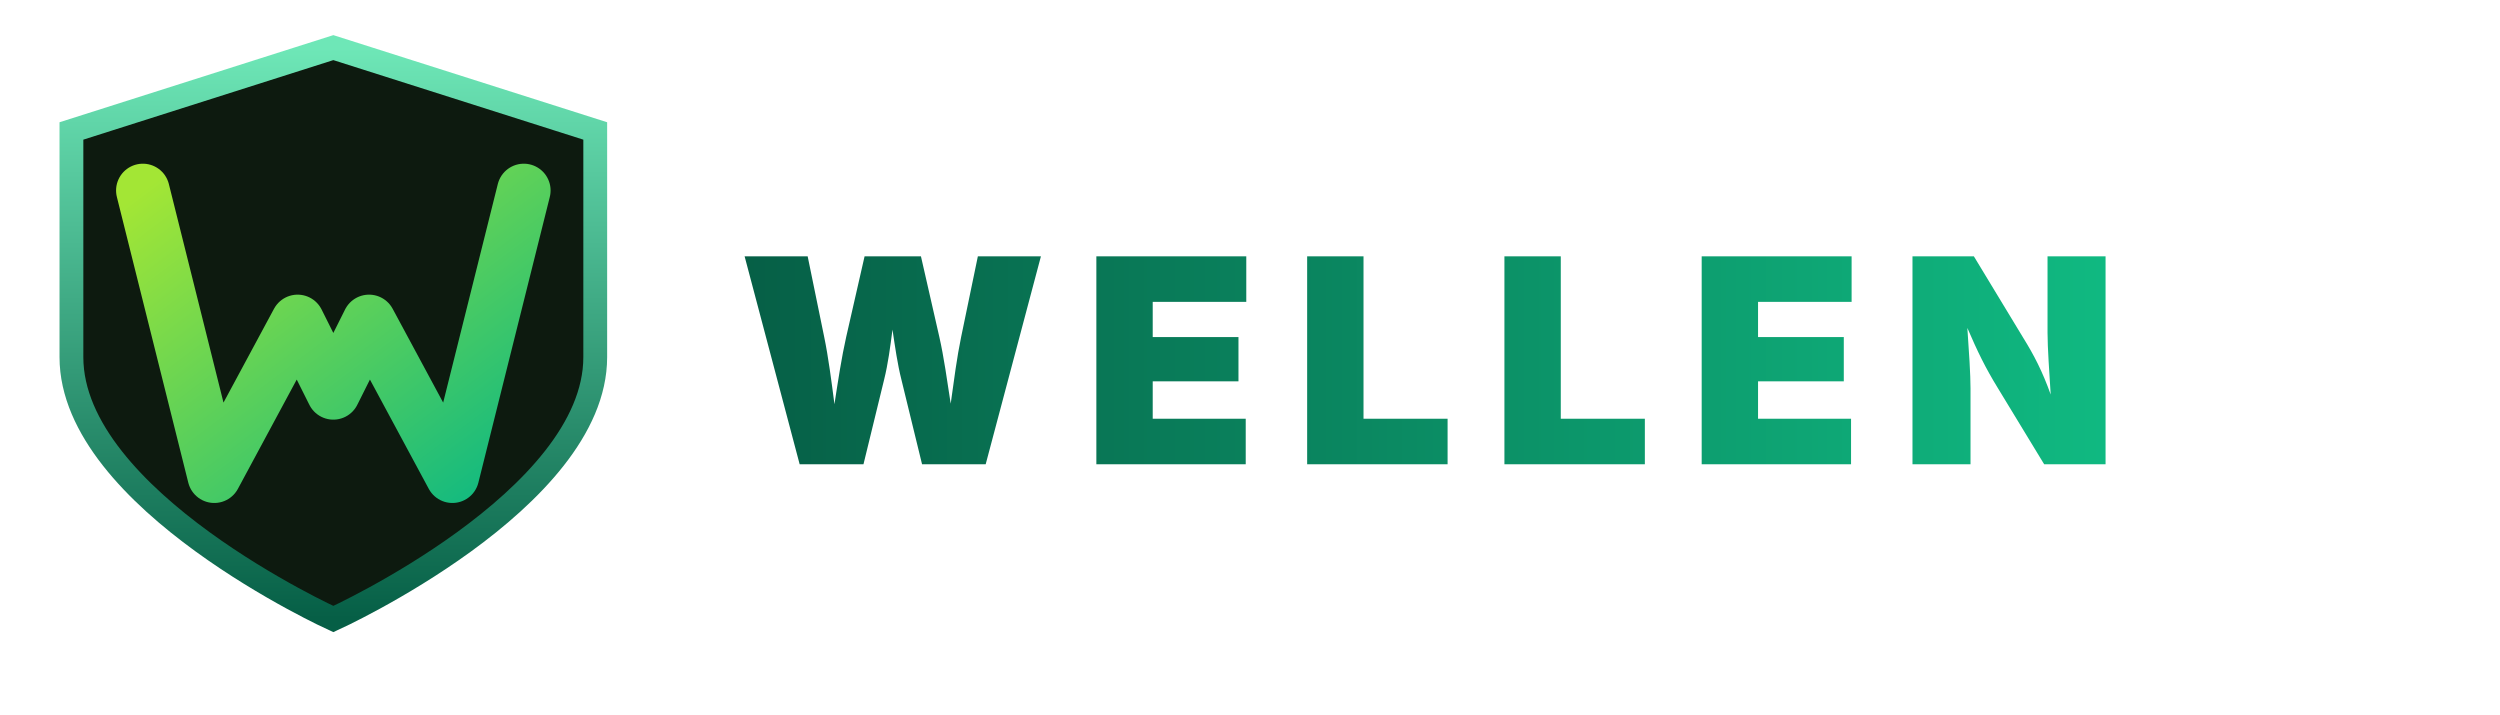
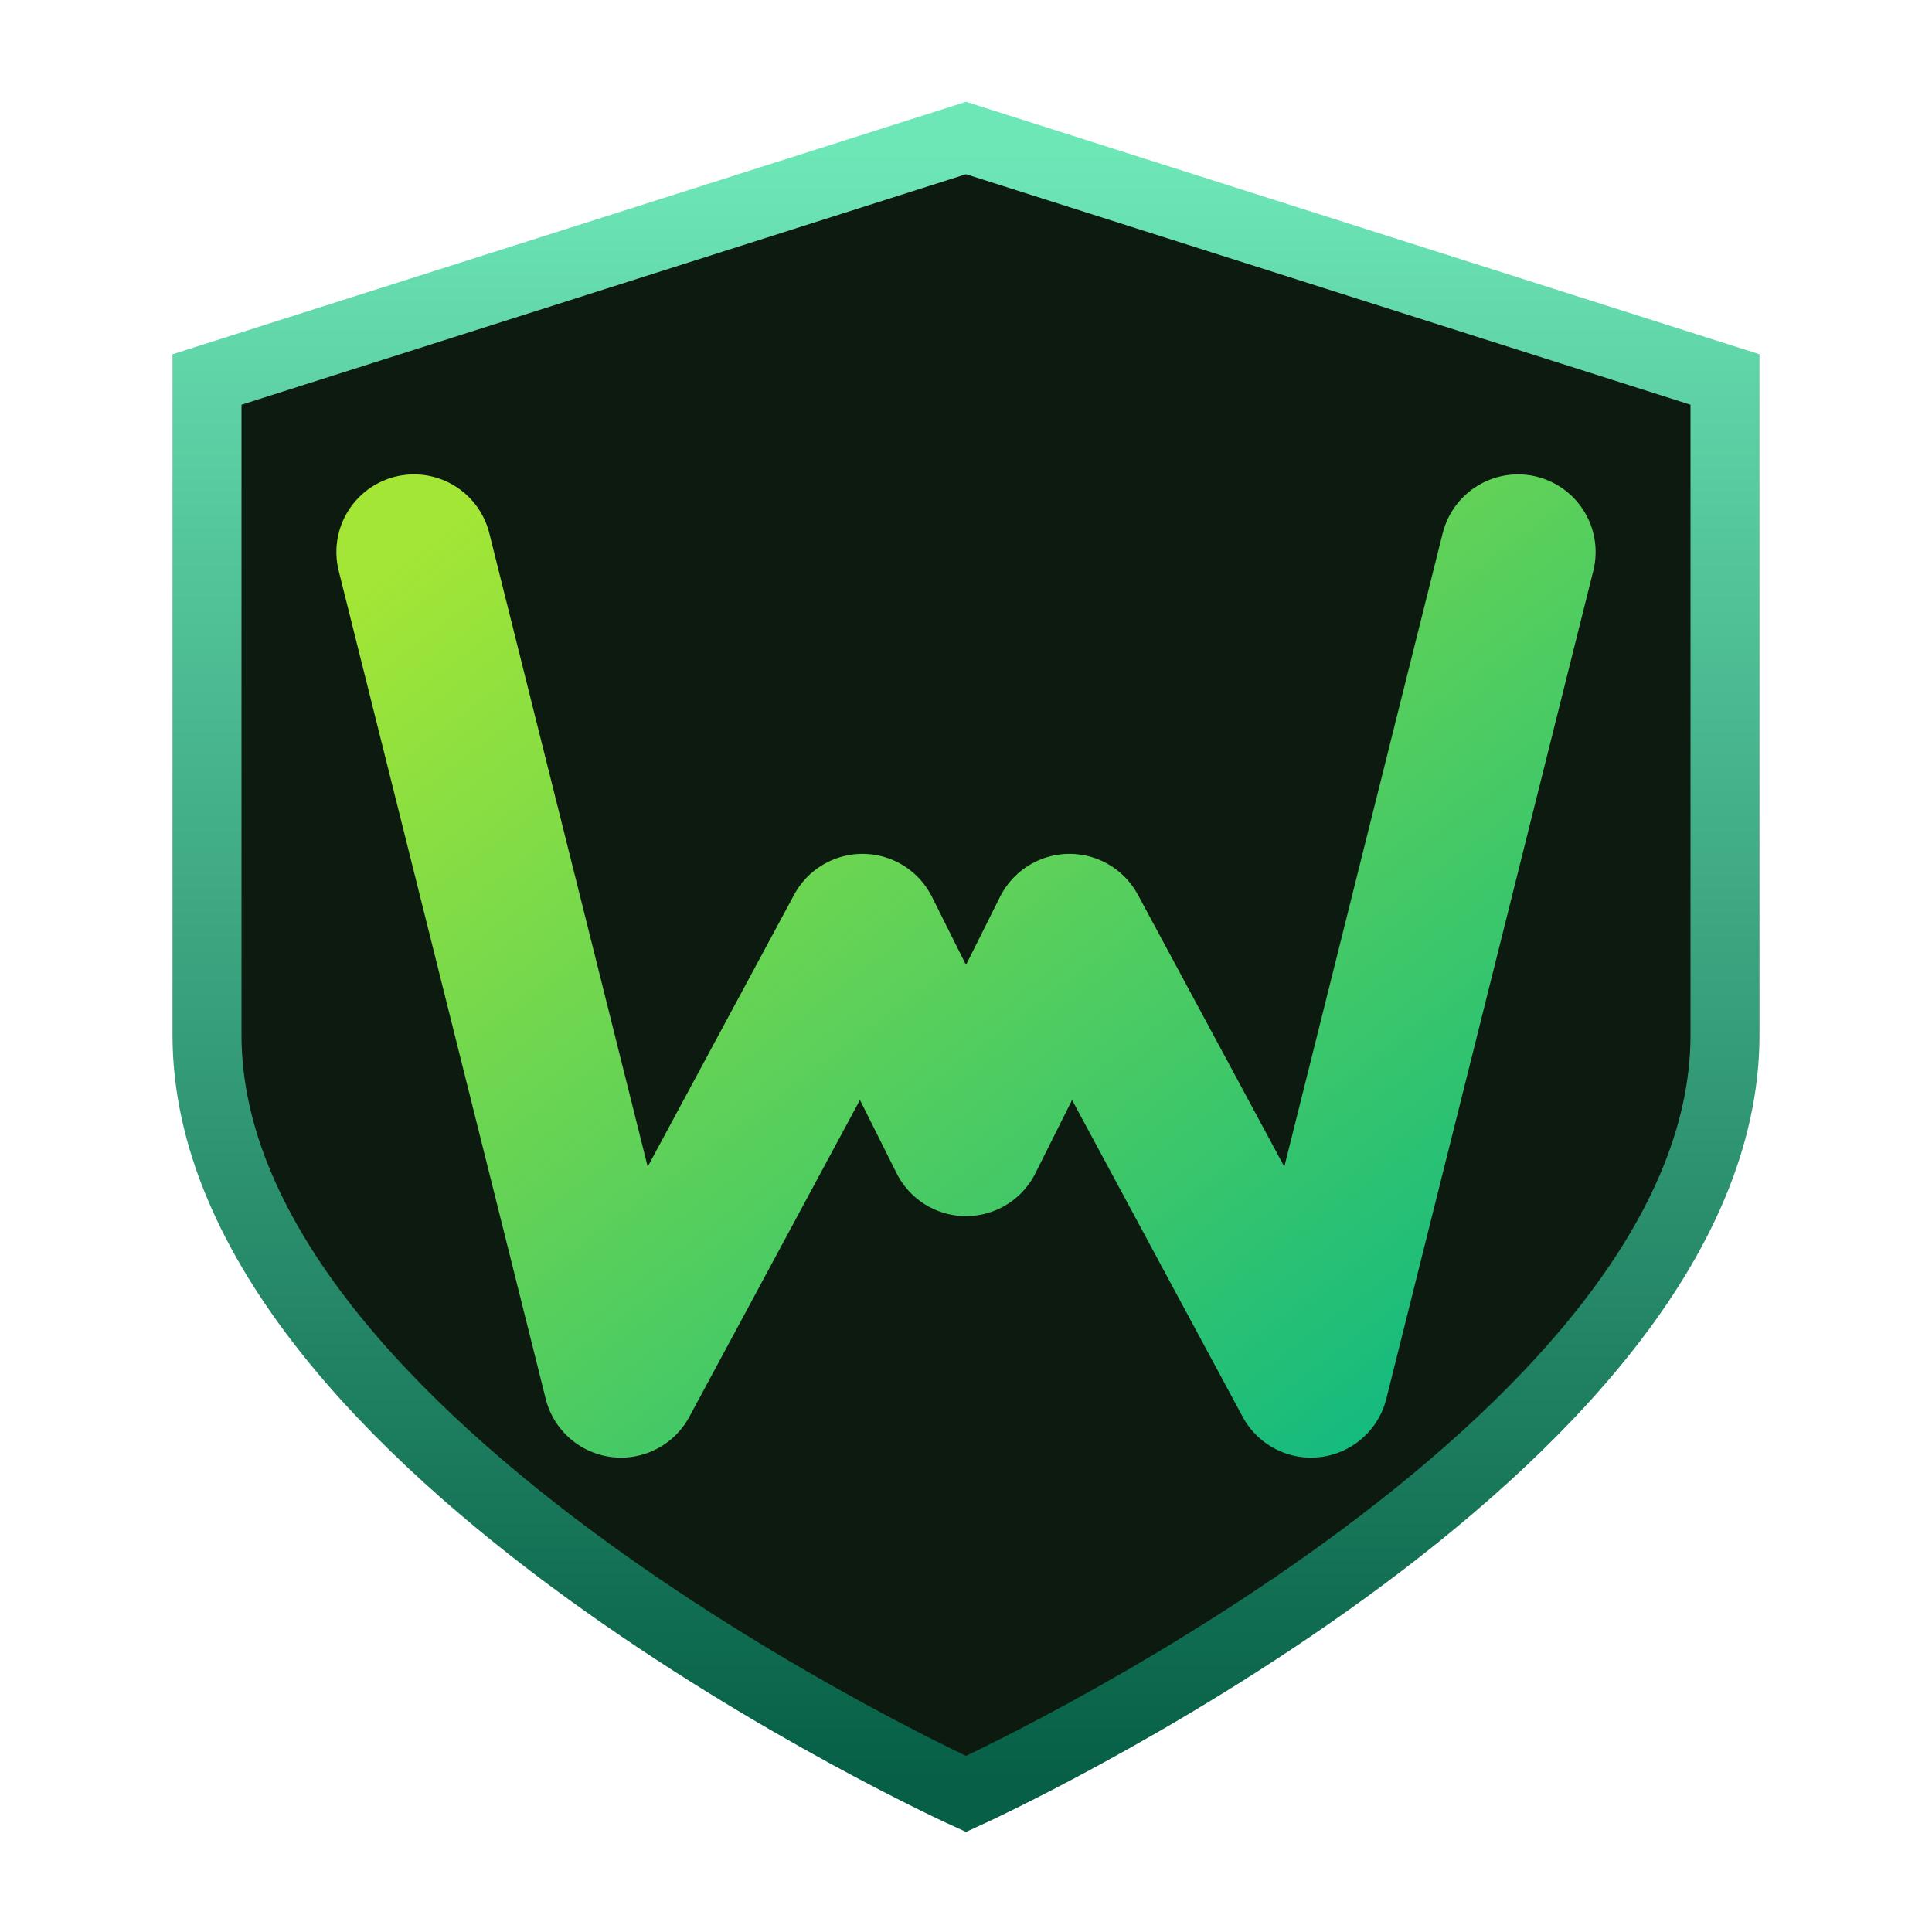
- <svg xmlns="http://www.w3.org/2000/svg" viewBox="0 0 210 60" width="210" height="60">
+ <svg xmlns="http://www.w3.org/2000/svg" viewBox="0 0 56 56" width="56" height="56">
  <defs>
    <linearGradient id="wGrad" x1="0%" y1="0%" x2="100%" y2="100%">
      <stop offset="0%" stop-color="#a3e635" />
      <stop offset="100%" stop-color="#10B981" />
    </linearGradient>
    <linearGradient id="shieldBorder" x1="0%" y1="0%" x2="0%" y2="100%">
      <stop offset="0%" stop-color="#6ee7b7" />
      <stop offset="100%" stop-color="#065F46" />
    </linearGradient>
-     <linearGradient id="textGrad" x1="0%" y1="0%" x2="100%" y2="0%">
-       <stop offset="0%" stop-color="#065F46" />
-       <stop offset="100%" stop-color="#10B981" />
-     </linearGradient>
  </defs>
  <path d="M28 4 L50 11 L50 30 C50 42 28 52 28 52 C28 52 6 42 6 30 L6 11 Z" fill="#0d1a0f" stroke="url(#shieldBorder)" stroke-width="2" />
  <path d="M12 16 L18 40 L25 27 L28 33 L31 27 L38 40 L44 16" stroke="url(#wGrad)" stroke-width="4.5" fill="none" stroke-linecap="round" stroke-linejoin="round" />
-   <text x="62" y="39" font-family="Inter, Arial Black, sans-serif" font-size="24" font-weight="900" fill="url(#textGrad)" letter-spacing="3">WELLEN</text>
</svg>
